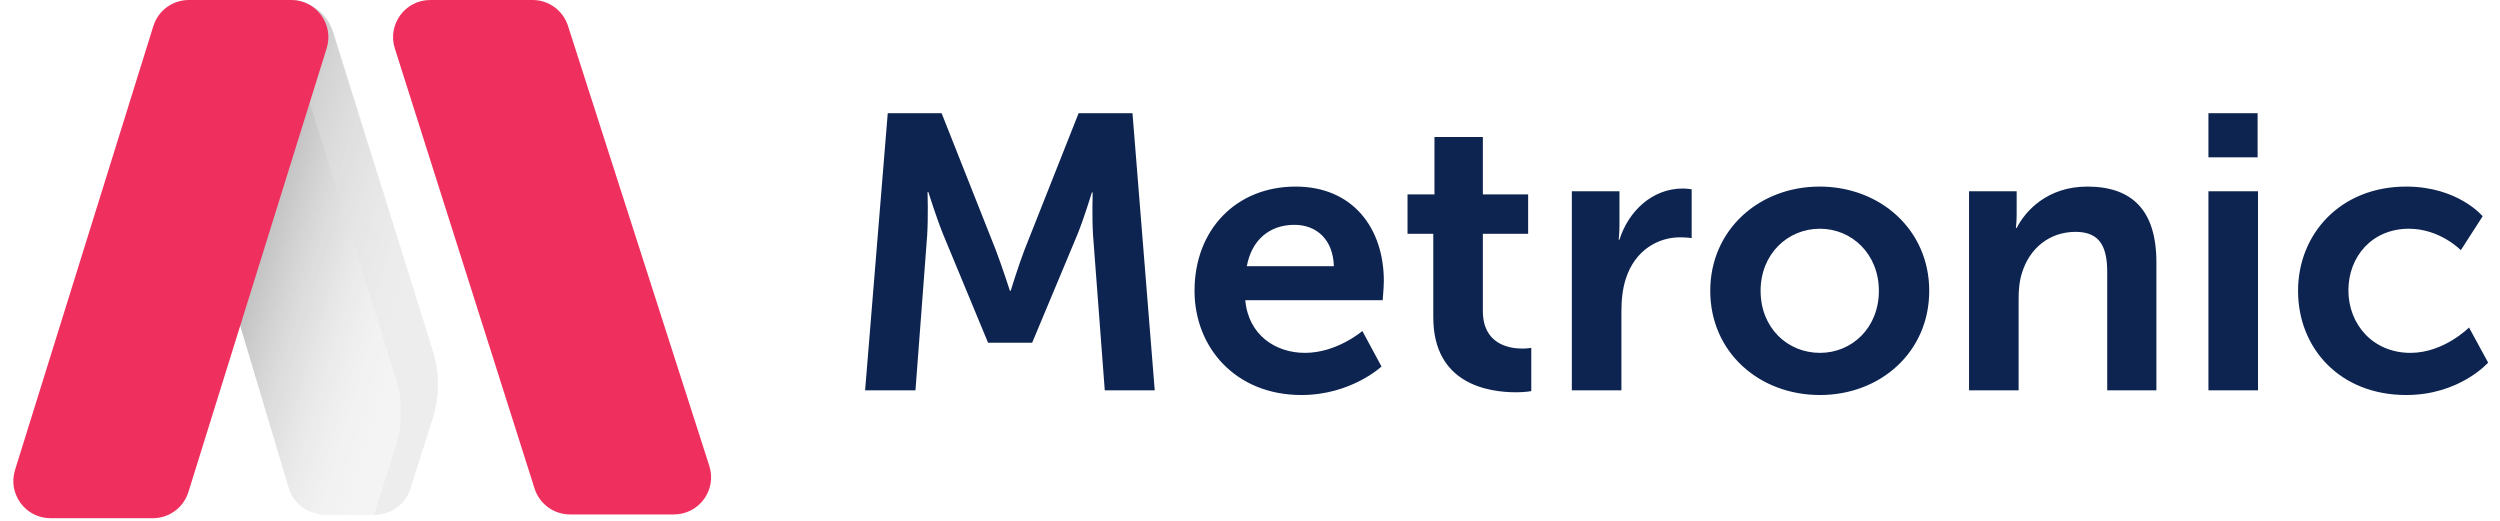
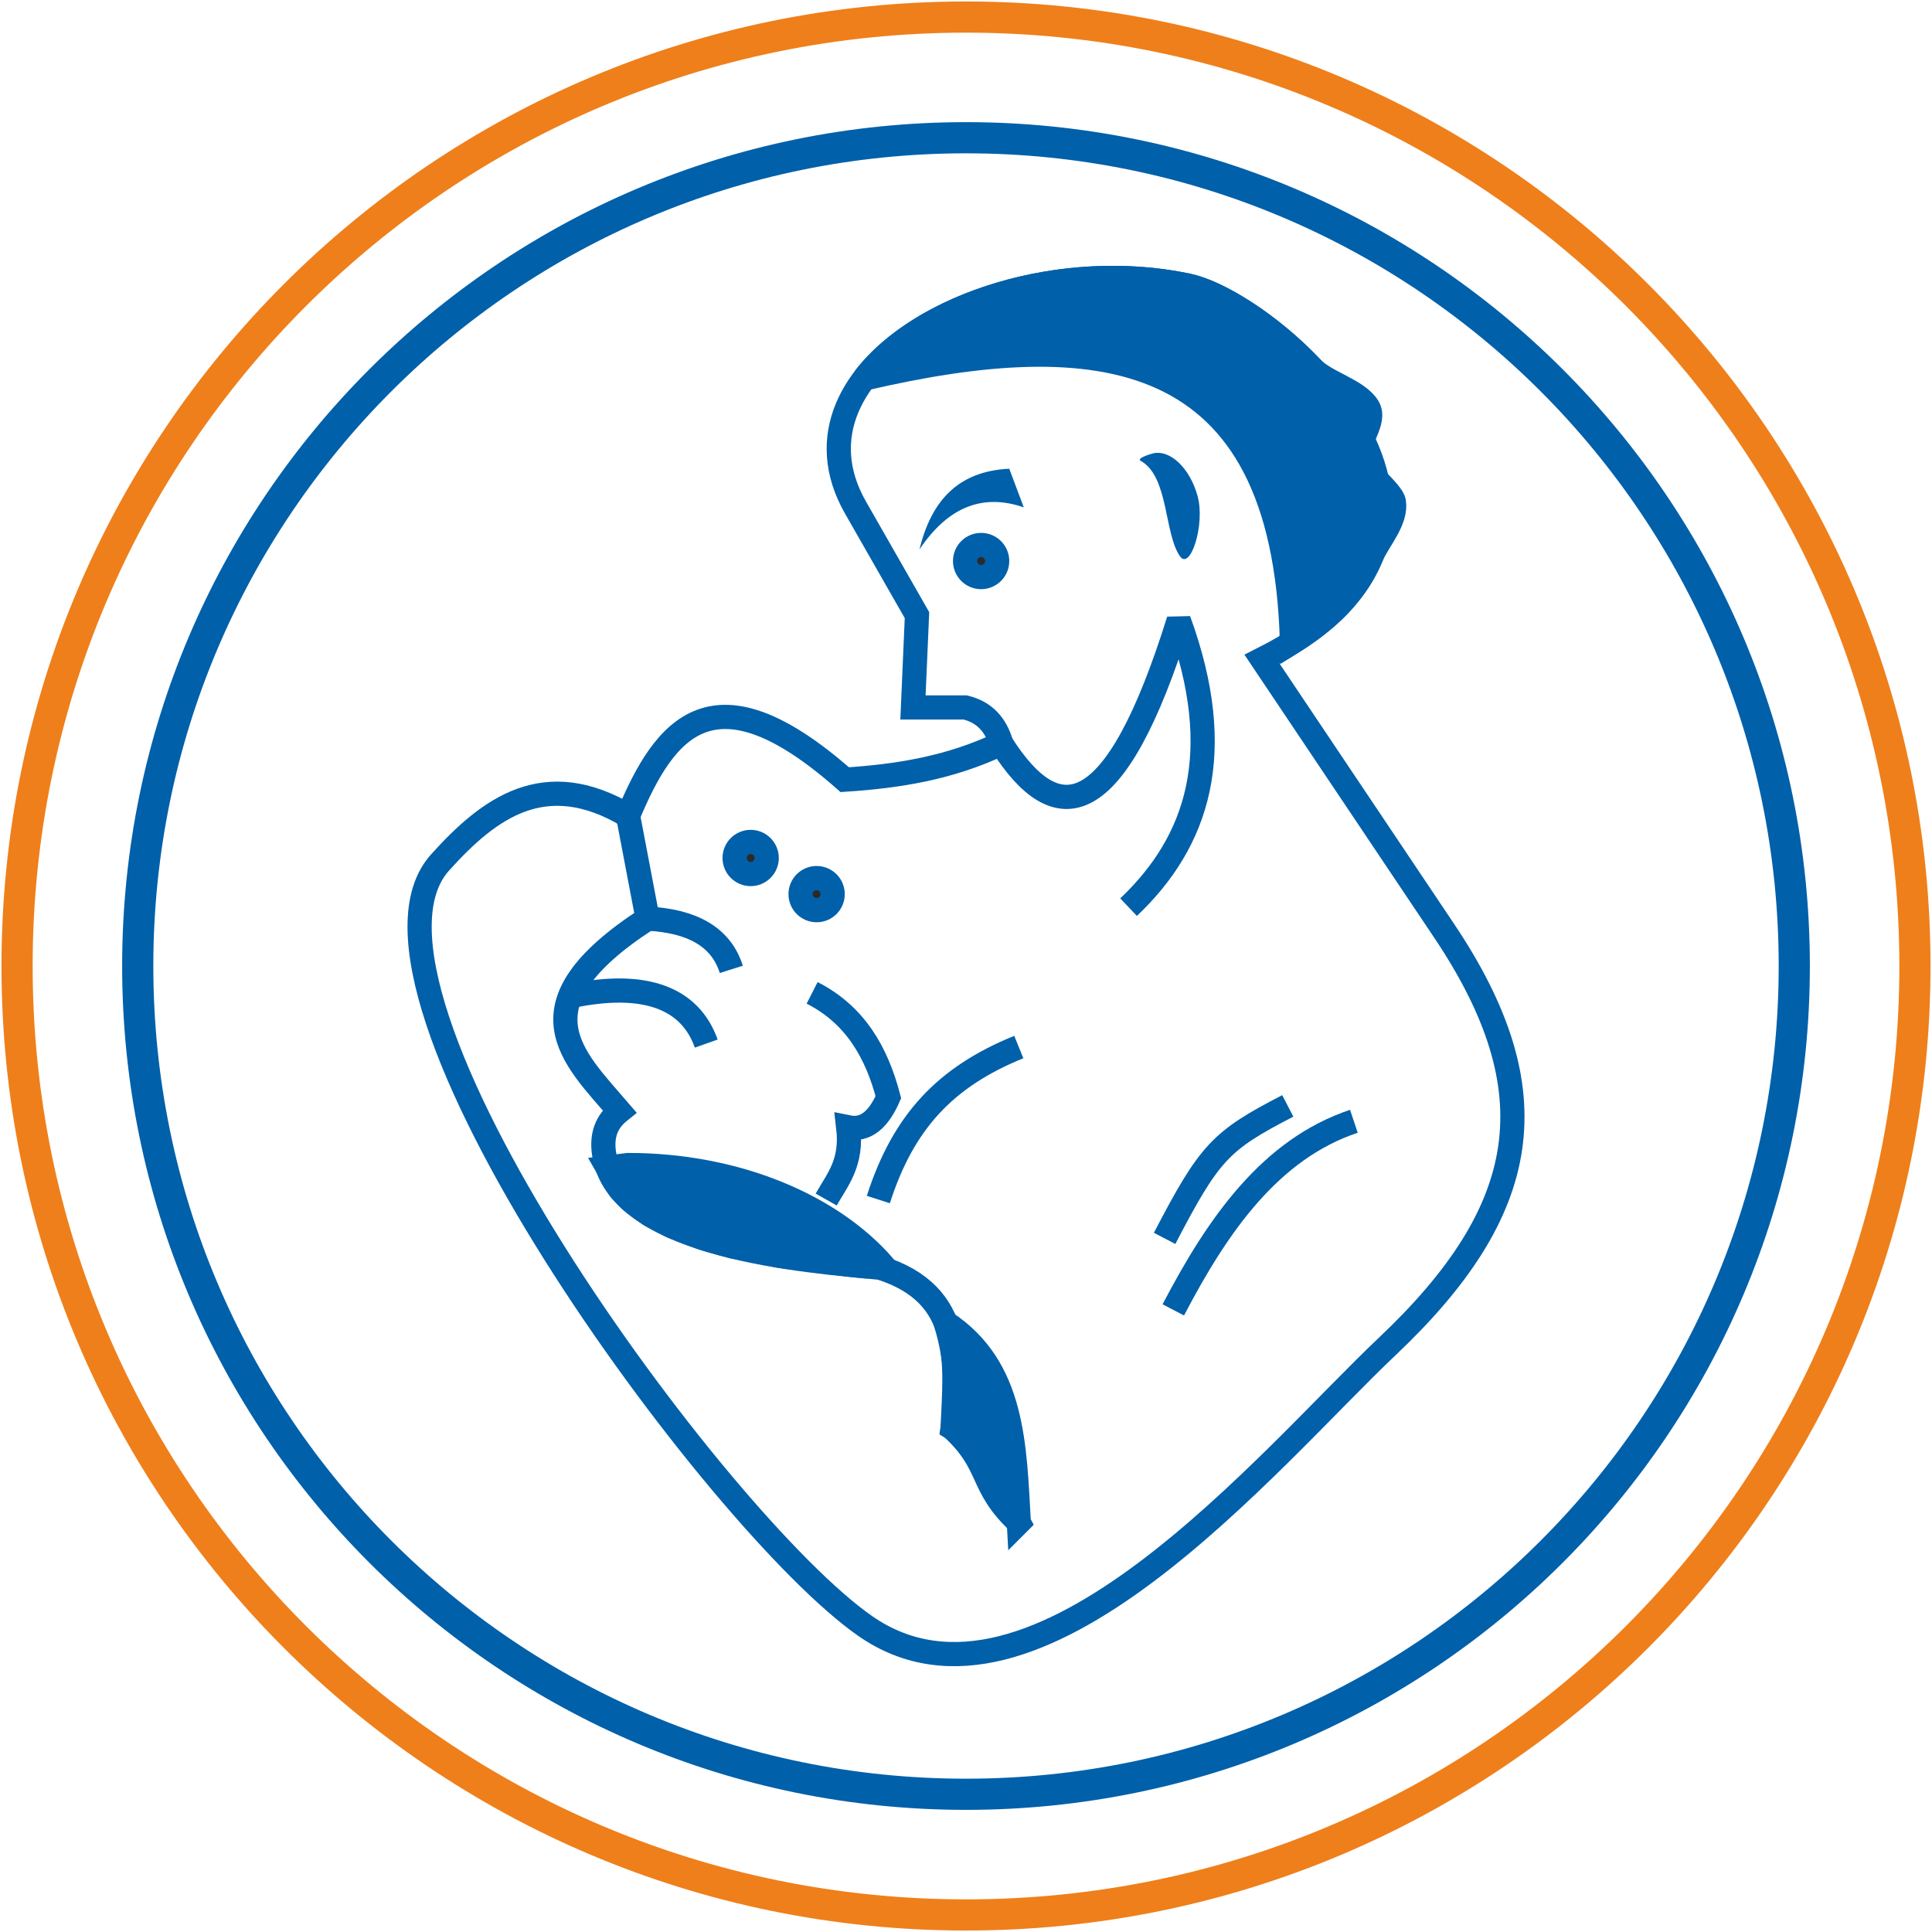
- <svg xmlns="http://www.w3.org/2000/svg" width="269" height="56" viewBox="0 0 269 56" fill="none">
-   <path d="M93.085 42H98.504L99.763 25.326C99.889 23.352 99.805 20.664 99.805 20.664H99.889C99.889 20.664 100.813 23.604 101.527 25.326L106.315 36.876H111.061L115.891 25.326C116.605 23.604 117.487 20.706 117.487 20.706H117.571C117.571 20.706 117.487 23.352 117.613 25.326L118.873 42H124.249L121.855 12.18H116.059L110.221 26.922C109.549 28.686 108.751 31.29 108.751 31.29H108.667C108.667 31.29 107.827 28.686 107.155 26.922L101.317 12.18H95.522L93.085 42ZM128.531 31.29C128.531 37.38 132.941 42.504 140.039 42.504C145.373 42.504 148.649 39.438 148.649 39.438L146.591 35.616C146.591 35.616 143.861 37.968 140.417 37.968C137.225 37.968 134.327 36.036 133.991 32.298H148.775C148.775 32.298 148.901 30.87 148.901 30.24C148.901 24.57 145.583 20.076 139.409 20.076C133.025 20.076 128.531 24.696 128.531 31.29ZM134.159 28.644C134.663 25.872 136.553 24.192 139.283 24.192C141.635 24.192 143.441 25.746 143.525 28.644H134.159ZM154.222 34.146C154.222 41.328 160.144 42.21 163.126 42.21C164.134 42.21 164.764 42.084 164.764 42.084V37.422C164.764 37.422 164.386 37.506 163.798 37.506C162.328 37.506 159.556 37.002 159.556 33.474V25.158H164.428V20.916H159.556V14.742H154.348V20.916H151.45V25.158H154.222V34.146ZM169.13 42H174.464V33.516C174.464 32.256 174.59 31.08 174.926 30.03C175.934 26.838 178.496 25.536 180.764 25.536C181.478 25.536 182.024 25.62 182.024 25.62V20.37C182.024 20.37 181.562 20.286 181.058 20.286C177.782 20.286 175.22 22.722 174.254 25.788H174.17C174.17 25.788 174.254 25.074 174.254 24.276V20.58H169.13V42ZM184.023 31.29C184.023 37.884 189.273 42.504 195.825 42.504C202.335 42.504 207.585 37.884 207.585 31.29C207.585 24.738 202.335 20.076 195.783 20.076C189.273 20.076 184.023 24.738 184.023 31.29ZM189.441 31.29C189.441 27.342 192.339 24.612 195.825 24.612C199.269 24.612 202.167 27.342 202.167 31.29C202.167 35.28 199.269 37.968 195.825 37.968C192.339 37.968 189.441 35.28 189.441 31.29ZM211.869 42H217.203V32.172C217.203 31.164 217.287 30.198 217.581 29.316C218.379 26.754 220.479 24.948 223.335 24.948C226.065 24.948 226.737 26.712 226.737 29.316V42H232.029V28.224C232.029 22.554 229.341 20.076 224.595 20.076C220.269 20.076 217.917 22.722 216.993 24.528H216.909C216.909 24.528 216.993 23.856 216.993 23.058V20.58H211.869V42ZM237.627 16.926H242.919V12.18H237.627V16.926ZM237.627 42H242.961V20.58H237.627V42ZM247.27 31.29C247.27 37.506 251.806 42.504 258.904 42.504C264.658 42.504 267.724 39.018 267.724 39.018L265.666 35.238C265.666 35.238 262.978 37.968 259.366 37.968C255.292 37.968 252.688 34.86 252.688 31.248C252.688 27.594 255.25 24.612 259.198 24.612C262.558 24.612 264.784 26.922 264.784 26.922L267.136 23.268C267.136 23.268 264.49 20.076 258.904 20.076C251.806 20.076 247.27 25.2 247.27 31.29Z" fill="#0D2451" />
-   <path d="M61.114 2.777L76.323 50.13C77.152 52.712 75.226 55.353 72.514 55.353H61.331C59.588 55.353 58.046 54.225 57.518 52.564L42.483 5.211C41.664 2.631 43.589 0 46.295 0H57.306C59.044 0 60.583 1.122 61.114 2.777Z" fill="#EF305E" />
-   <g filter="url(#filter0_i)">
-     <path d="M46.548 37.8L35.824 3.449C35.184 1.397 33.284 0 31.134 0C28.518 0 26.36 2.05 26.227 4.663L24.919 30.339C24.872 31.251 24.982 32.164 25.244 33.039L31.066 52.5C31.572 54.193 33.13 55.353 34.898 55.353H40.309C42.05 55.353 43.591 54.227 44.12 52.569L46.527 45.021C47.275 42.674 47.283 40.152 46.548 37.8Z" fill="#F4F4F4" />
-     <path d="M46.548 37.8L35.824 3.449C35.184 1.397 33.284 0 31.134 0C28.518 0 26.36 2.05 26.227 4.663L24.919 30.339C24.872 31.251 24.982 32.164 25.244 33.039L31.066 52.5C31.572 54.193 33.13 55.353 34.898 55.353H40.309C42.05 55.353 43.591 54.227 44.12 52.569L46.527 45.021C47.275 42.674 47.283 40.152 46.548 37.8Z" fill="url(#paint0_linear)" />
+ <svg xmlns="http://www.w3.org/2000/svg" xml:space="preserve" width="1.22in" height="1.22in" version="1.1" style="shape-rendering:geometricPrecision; text-rendering:geometricPrecision; image-rendering:optimizeQuality; fill-rule:evenodd; clip-rule:evenodd" viewBox="0 0 1220.47 1220.47">
+   <defs>
+     <style type="text/css">
+    
+     .str0 {stroke:#0060AA;stroke-width:15.28;stroke-miterlimit:2.613}
+     .str1 {stroke:#EF7F1A;stroke-width:19.69;stroke-miterlimit:22.926}
+     .str2 {stroke:#0060AA;stroke-width:19.69;stroke-miterlimit:22.926}
+     .fil0 {fill:none}
+     .fil2 {fill:#2B2A29}
+     .fil1 {fill:#0060AA}
+    
+   </style>
+   </defs>
+   <g id="Layer_x0020_1">
+     <g id="_2169036197488">
+       <path class="fil0 str0" d="M797.29 416.48c38.34,57.18 76.68,114.37 115.02,171.55 68.12,101.59 55.01,176.5 -35.89,262.46 -74.39,70.35 -222.49,251.33 -329.77,176.74 -93.7,-65.13 -340.52,-402.54 -268.64,-482.41 31.12,-34.58 66.3,-60.65 118.73,-29.47 23.34,-56.01 54.17,-95.75 136.89,-22.82 32.96,-2.15 65.91,-7.13 98.87,-22.81 -3.5,-12.13 -10.87,-19.99 -22.81,-22.82 -10.98,0 -21.97,0 -32.96,0 0.84,-19.44 1.69,-38.87 2.54,-58.31 -12.95,-22.66 -25.9,-45.32 -38.85,-67.98 -50.61,-88.61 90.67,-165.26 209.78,-140.26 55.28,11.6 214.85,151.41 47.09,236.13z" />
+       <path class="fil1 str0" d="M546.01 239.13c35.78,-47 124.89,-75.43 204.19,-58.78 19.52,4.09 52.05,24.19 78.56,52.19 8.58,9.06 28.57,13.88 35.25,24.32 6.07,9.5 -7.81,22.23 -5.18,32.8 1.57,6.32 20.71,20.96 21.7,27.37 1.78,11.51 -9.17,23.47 -13.85,33.65 -9,19.57 -20.14,36.11 -50.52,55.16 -5.03,-189.17 -122.94,-200.95 -270.15,-166.71z" />
+       <path class="fil0 str0" d="M855.27 708.33c-52.2,17.45 -85.58,64.47 -114.08,119.15" />
+       <path class="fil0 str0" d="M813.5 698.61c-42.54,22.02 -49.3,29.01 -77.8,83.69" />
+       <path class="fil0 str0" d="M643.59 661.43c-46.28,18.79 -72.93,47.08 -88.73,96.34" />
+       <path class="fil0 str0" d="M643.59 961.85c-25.35,-23.66 -16.48,-35.91 -41.83,-59.57 1.78,-41.24 7.89,-84.37 -45.63,-101.41 -46.41,-4.46 -162.3,-12.95 -174.04,-69.34 -3,-14.41 1.43,-23.24 9.26,-29.53 -29.22,-34.18 -67.04,-66.78 17.75,-121.69 -4.12,-21.66 -8.24,-43.31 -12.35,-64.96" />
+       <path class="fil0 str0" d="M513.03 627.21c27.26,13.87 40.78,37.67 48.17,65.92 -6.09,13.8 -14.18,21.27 -25.35,19.01 2.65,22.52 -6.77,32.95 -13.94,45.63" />
+       <path class="fil1 str0" d="M643.59 961.85c-2.75,-48.3 -2.96,-97.85 -46.23,-126.32 7.76,25.17 7.5,46.62 4.41,66.74 16.38,10.11 28.92,35.57 41.83,59.57z" />
+       <circle class="fil2 str0" cx="474.2" cy="542" r="10.14" />
+       <circle class="fil2 str0" cx="515.87" cy="564.83" r="10.14" />
+       <path class="fil0 str0" d="M360.02 629.38c47.37,-10.09 75.94,1.1 86.12,29.87" />
+       <path class="fil1" d="M637.54 296.1c-33.4,1.58 -49.53,21.55 -56.72,51.02 18.49,-27.61 40.67,-35.33 65.92,-26.61 -3.07,-8.14 -6.13,-16.27 -9.19,-24.4z" />
+       <circle class="fil2 str0" cx="619.79" cy="354.41" r="10.14" />
+       <path class="fil0 str0" d="M409.09 580.31c27.69,1.43 46.32,11.19 52.89,32.05" />
+       <path class="fil1 str0" d="M558.56 800.11l-11.91 -0.13 -6.06 -0.58 -47.06 -5.87 -31.45 -6.32 -17.26 -4.84 -20.32 -7.69 -13.88 -7.3 -12.57 -9.33 -6.41 -6.77 -7.83 -13.69 12.89 -1.63c68.54,0 128.59,25.68 161.86,64.15z" />
+       <path class="fil0 str0" d="M632.5 469.71c35.13,55.45 71.91,50.9 112.12,-77.9 30.59,83.8 12.1,139.72 -31.69,181.26" />
+       <path class="fil1" d="M727.99 286.5c10.98,-2.95 23.79,9.19 28.59,27.11 4.81,17.91 -4.67,47.09 -11.19,37.78 -10.08,-14.41 -7.02,-50.4 -24.81,-60.28 -2.54,-1.41 4.37,-3.78 7.41,-4.6z" />
+     </g>
+     <circle class="fil0 str1" cx="610.24" cy="610.24" r="599.46" />
+     <circle class="fil0 str2" cx="610.24" cy="610.24" r="523.23" />
  </g>
-   <path d="M20.317 0H31.332C34.029 0 35.953 2.615 35.151 5.19L20.27 52.947C19.749 54.619 18.201 55.758 16.451 55.758H5.436C2.739 55.758 0.815 53.143 1.617 50.568L16.498 2.81C17.019 1.139 18.566 0 20.317 0Z" fill="#EF305E" />
-   <defs>
-     <filter id="filter0_i" x="24.908" y="0" width="22.185" height="55.353" filterUnits="userSpaceOnUse" color-interpolation-filters="sRGB">
-       <feFlood flood-opacity="0" result="BackgroundImageFix" />
-       <feBlend mode="normal" in="SourceGraphic" in2="BackgroundImageFix" result="shape" />
-       <feColorMatrix in="SourceAlpha" type="matrix" values="0 0 0 0 0 0 0 0 0 0 0 0 0 0 0 0 0 0 127 0" result="hardAlpha" />
-       <feOffset dx="-4" dy="3" />
-       <feComposite in2="hardAlpha" operator="arithmetic" k2="-1" k3="1" />
-       <feColorMatrix type="matrix" values="0 0 0 0 0.904 0 0 0 0 0.893 0 0 0 0 0.893 0 0 0 0.4 0" />
-       <feBlend mode="normal" in2="shape" result="effect1_innerShadow" />
-     </filter>
-     <linearGradient id="paint0_linear" x1="29" y1="24.5" x2="49" y2="30.5" gradientUnits="userSpaceOnUse">
-       <stop stop-opacity="0.2" />
-       <stop offset="0.911" stop-color="white" stop-opacity="0" />
-     </linearGradient>
-   </defs>
</svg>
